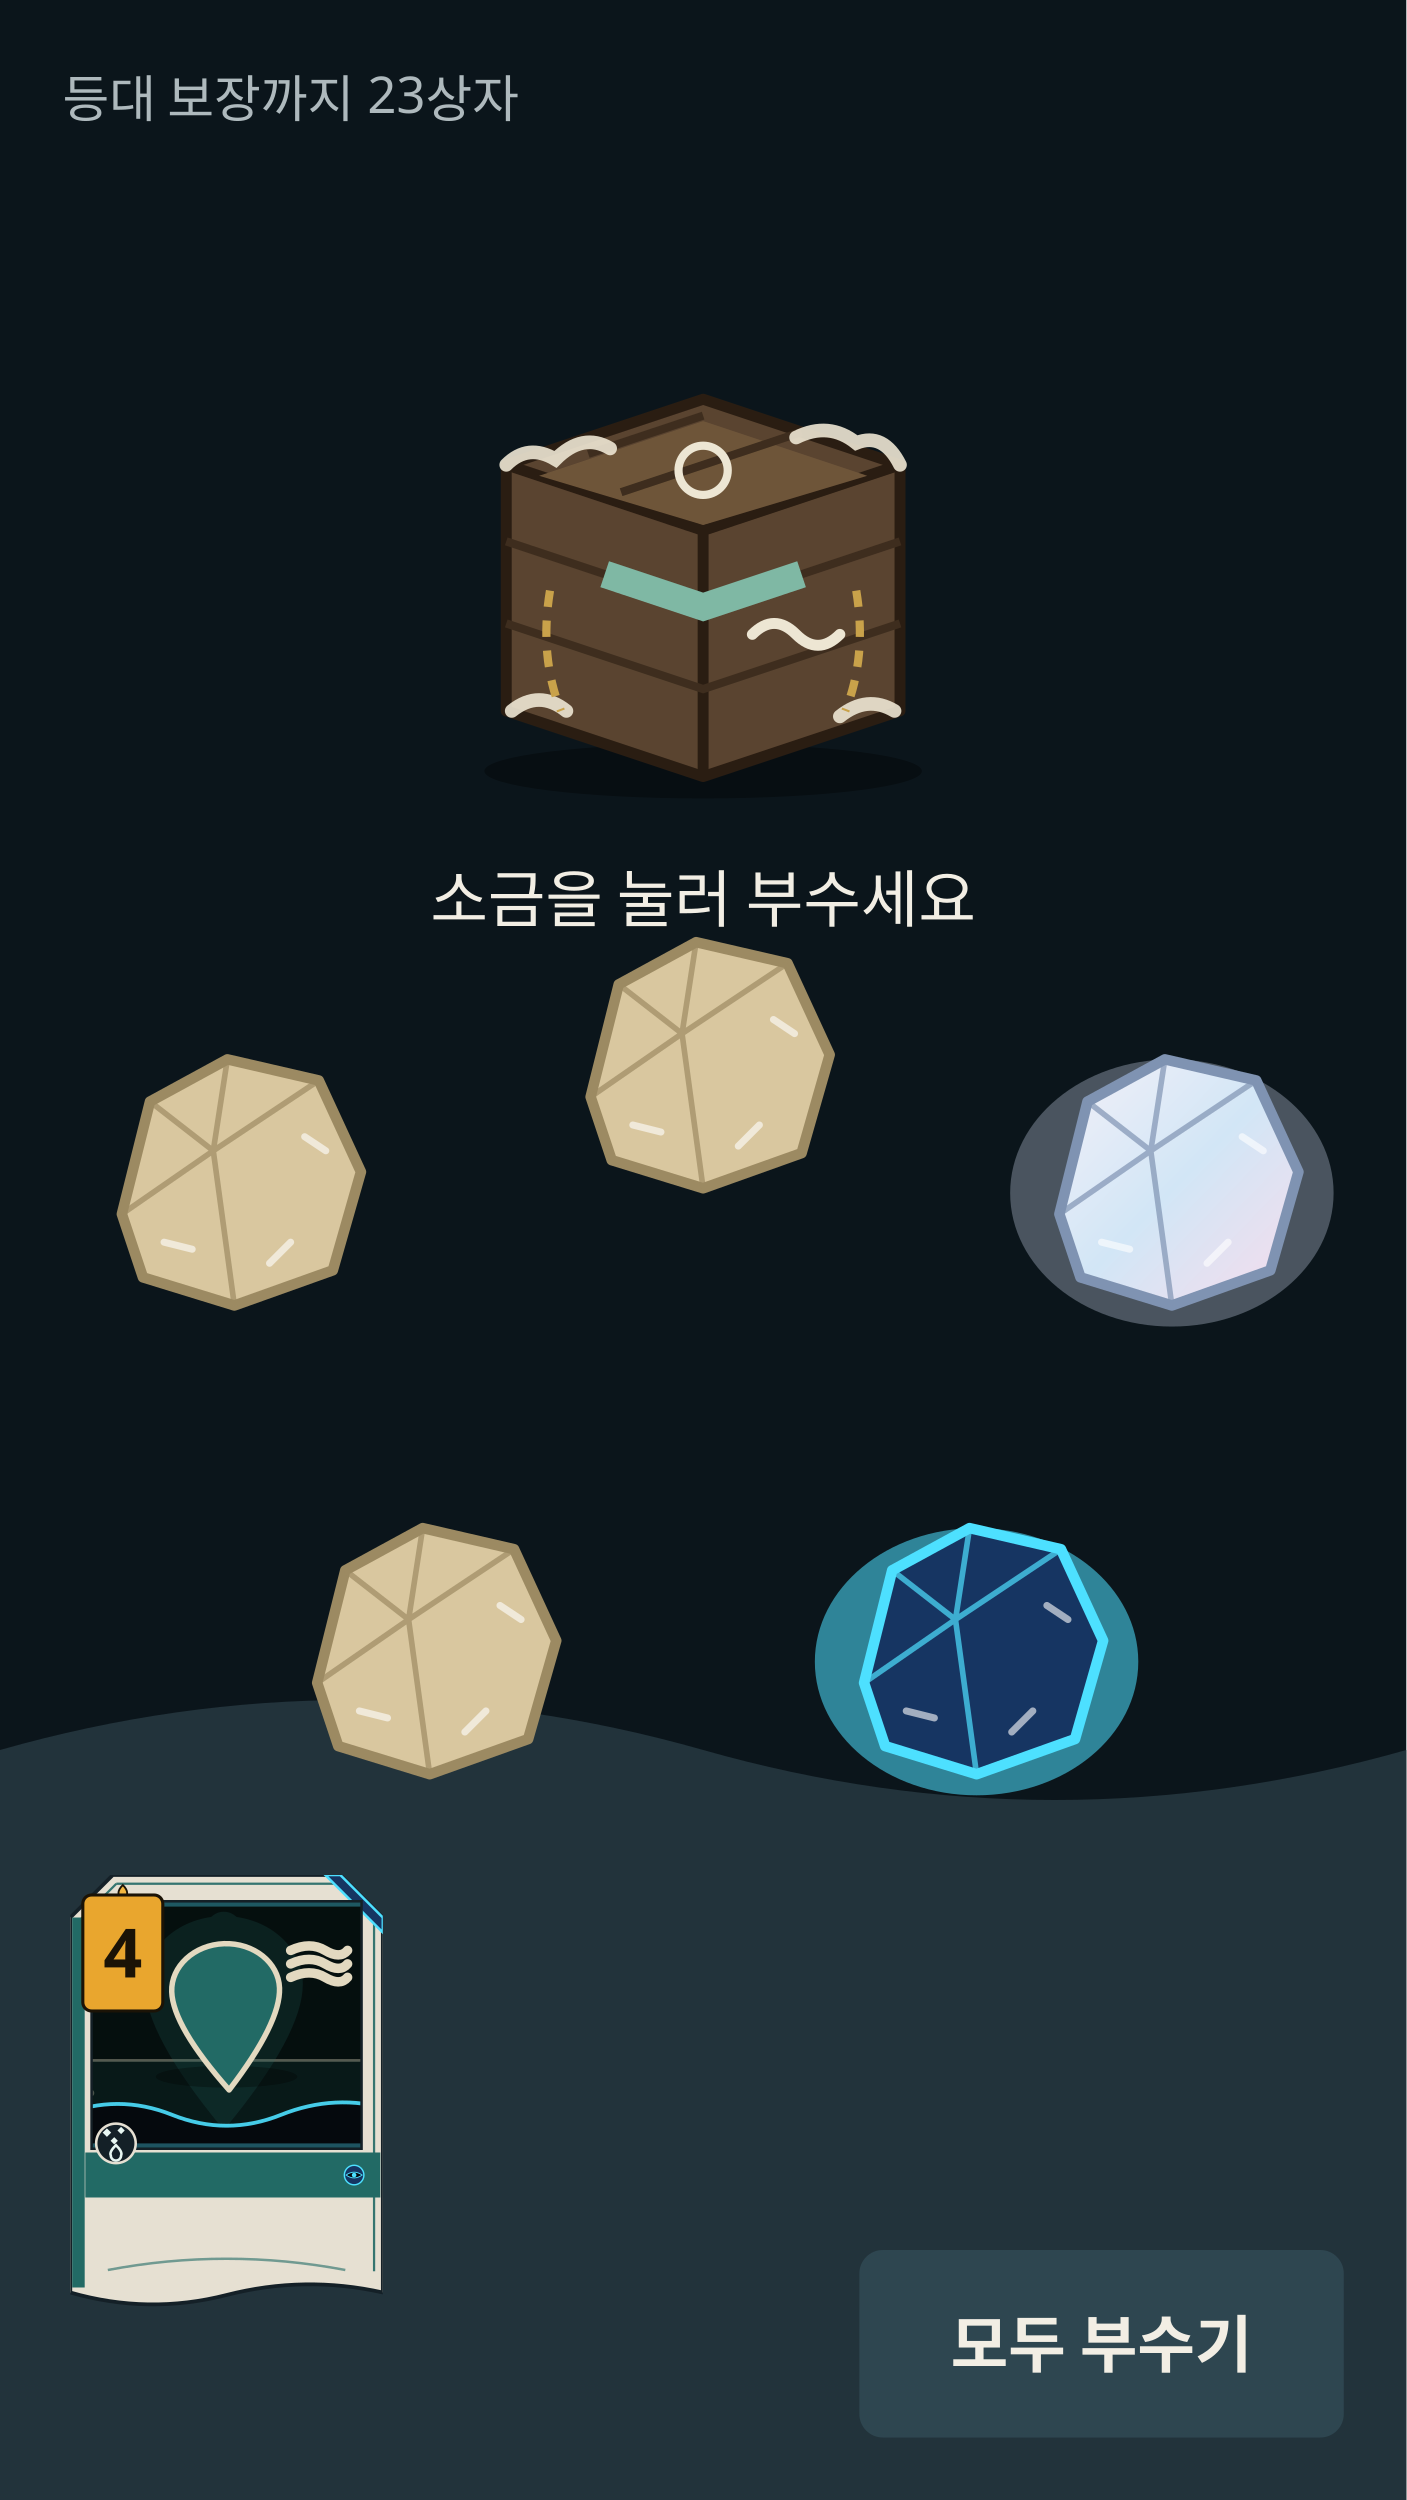
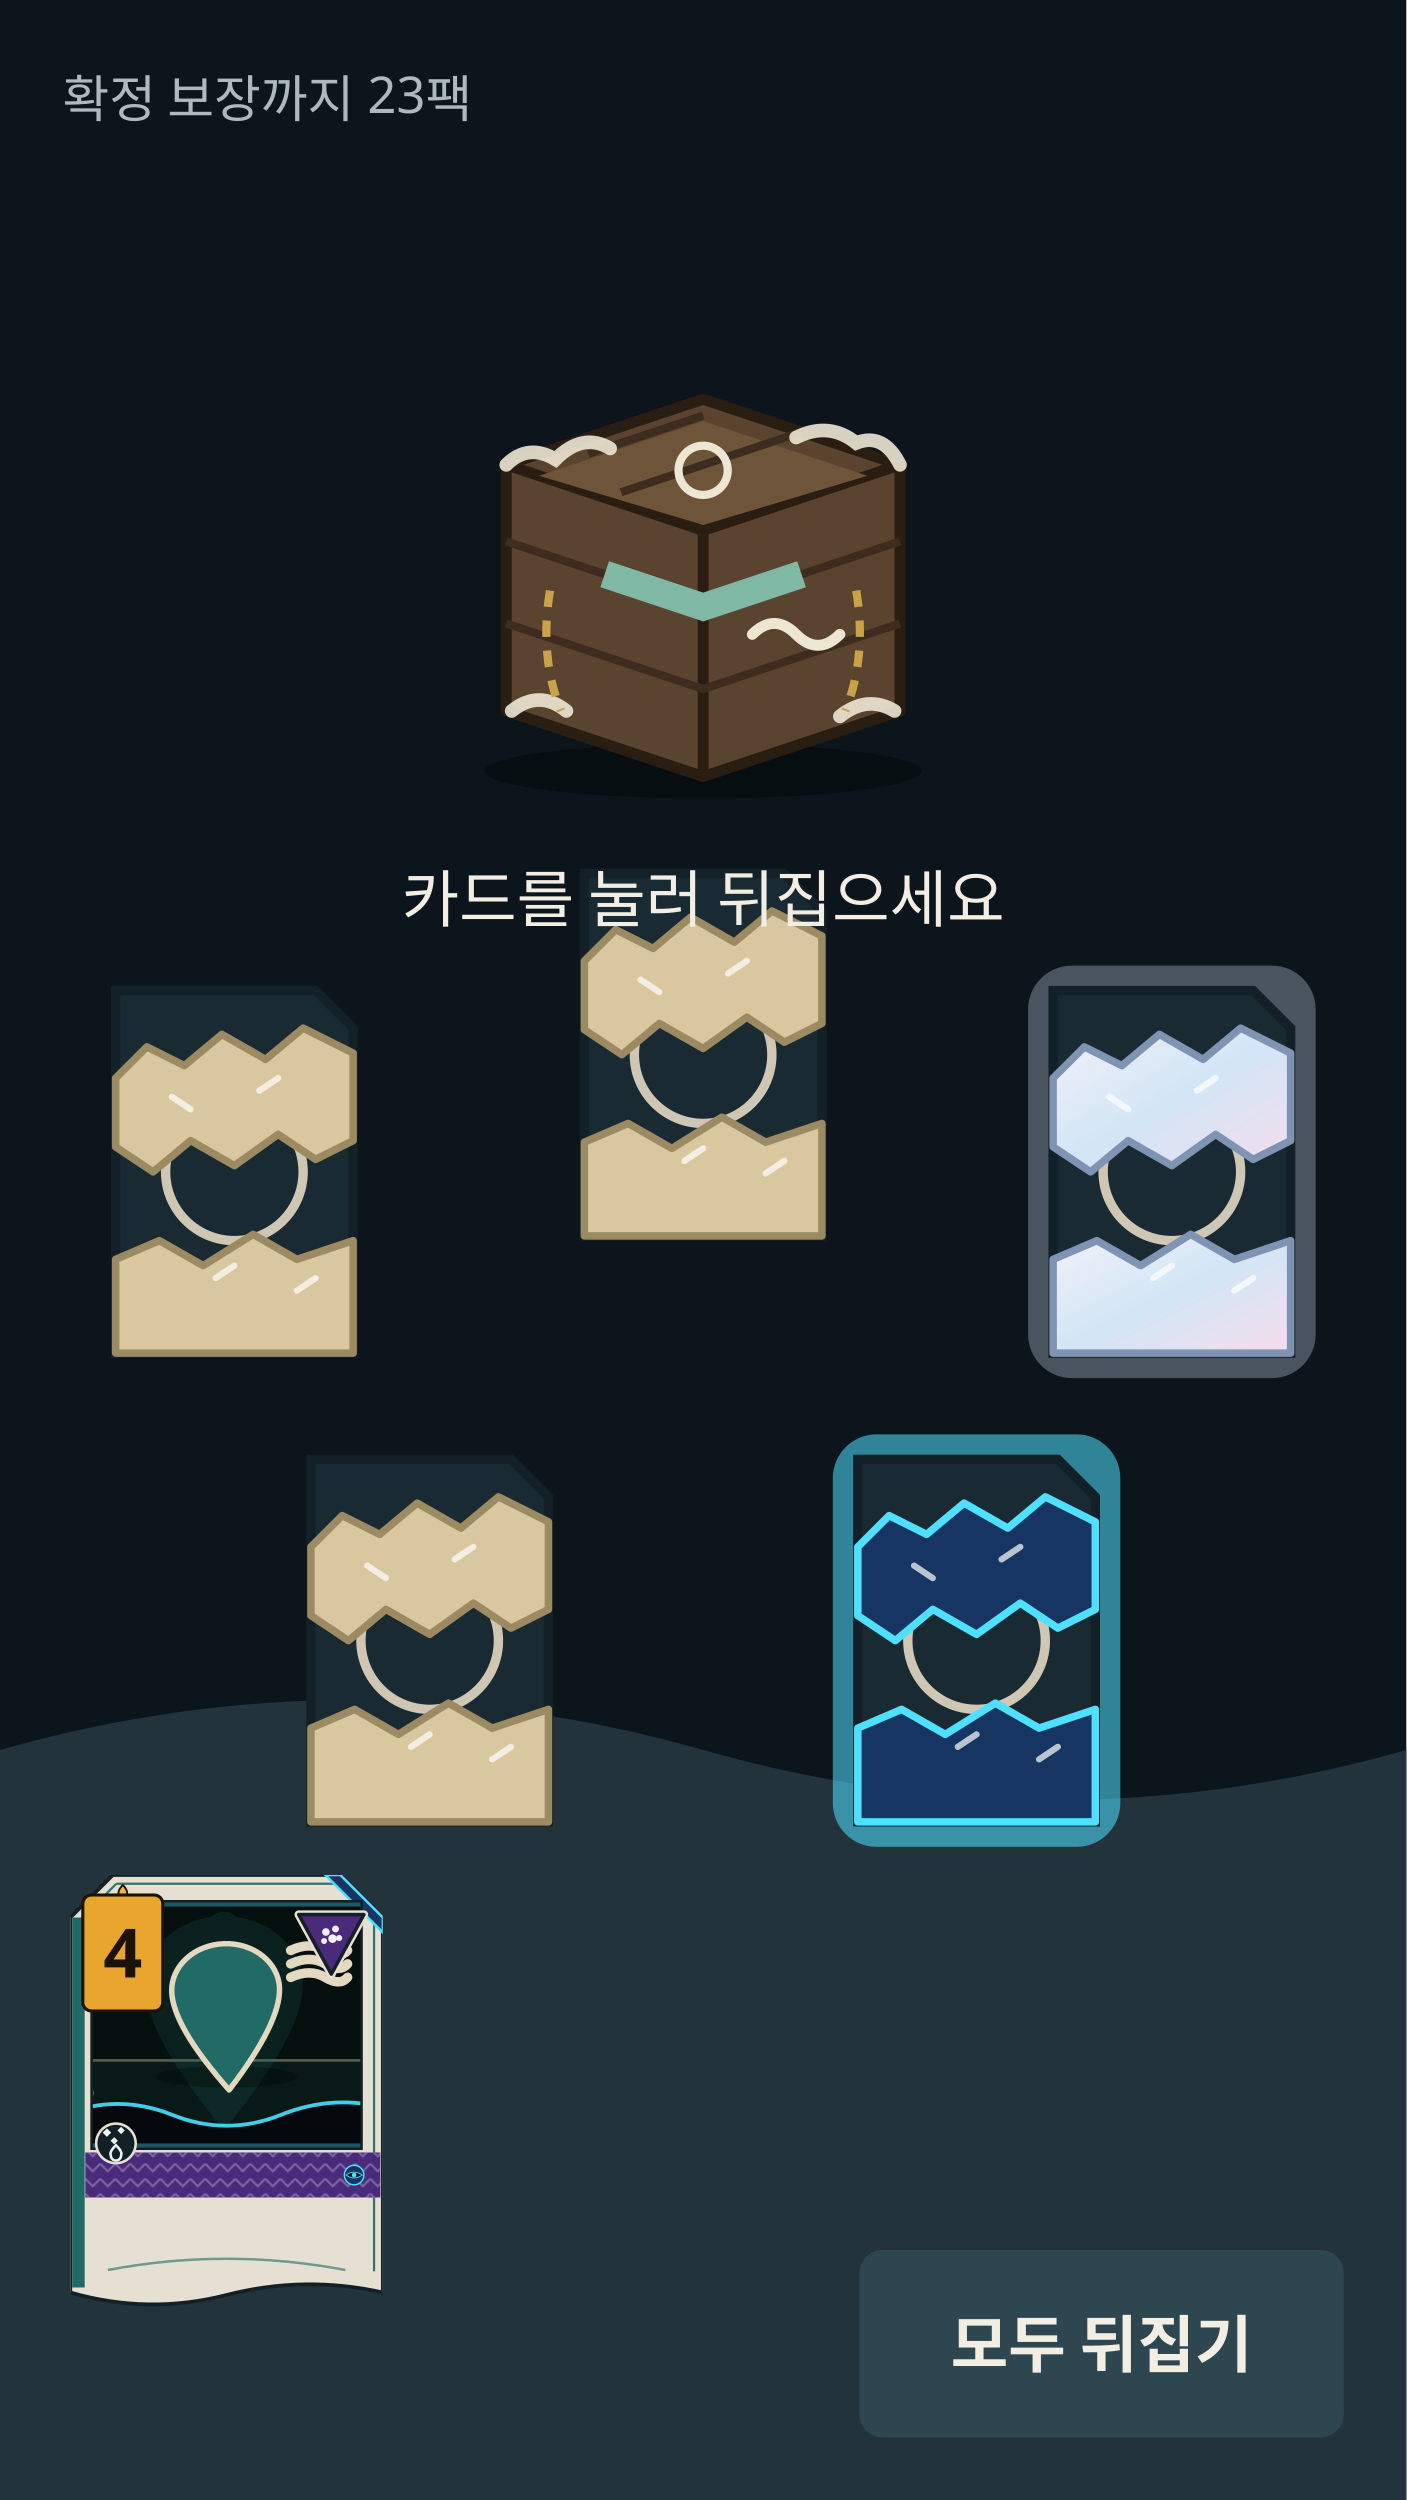
<svg xmlns="http://www.w3.org/2000/svg" viewBox="0 0 360 640" width="360" height="640">
  <rect width="360" height="640" fill="#0B151B" />
  <path d="M0 448Q90 422.4 180 448T360 448V640H0Z" fill="#22333B" />
  <svg x="110" y="70" width="140" height="140" viewBox="0 0 200 200">
    <ellipse cx="100" cy="182" rx="80" ry="10" fill="#000" opacity=".35" />
    <path d="M28 70L100 46L172 70V160L100 184L28 160Z" fill="#5A4430" stroke="#2A1D12" stroke-width="4" stroke-linejoin="round" />
    <path d="M28 70L100 94L172 70M100 94V184" fill="none" stroke="#2A1D12" stroke-width="4" />
    <path d="M28 98L100 122L172 98M28 128L100 152L172 128" fill="none" stroke="#3E2D1E" stroke-width="3" />
    <path d="M40 74L100 54L160 74L100 92Z" fill="#6E5539" />
    <path d="M58 66L100 52M70 80L136 58" stroke="#3E2D1E" stroke-width="3" />
    <path d="M28 70Q36 62 46 68Q56 58 66 64M134 60Q146 54 156 62Q166 58 172 70M30 160Q40 152 50 160M150 162Q160 154 170 160" fill="none" stroke="#EDE6D3" stroke-width="5" stroke-linecap="round" opacity=".9" />
    <path d="M64 110L100 122L136 110" fill="none" stroke="#7FB8A4" stroke-width="10" />
    <path d="M118 132Q126 124 134 132T150 132" fill="none" stroke="#EDE6D3" stroke-width="4" stroke-linecap="round" />
    <path d="M44 116Q40 140 48 160M156 116Q160 140 152 160" fill="none" stroke="#C9A24A" stroke-width="3" stroke-dasharray="6 5" />
    <circle cx="100" cy="72" r="9" fill="none" stroke="#EDE6D3" stroke-width="3" />
  </svg>
-   <svg x="15" y="255" width="90" height="90" viewBox="0 0 100 100">
+   <svg x="20" y="244" width="80" height="112" viewBox="0 0 100 140">
    <defs>
-       <linearGradient id="cg" x1="0" y1="0" x2="1" y2="1">
+       <linearGradient id="cg2" x1="0" y1="0" x2="1" y2="1">
        <stop offset="0" stop-color="#F3F0F8" />
        <stop offset=".5" stop-color="#D2E6F6" />
        <stop offset="1" stop-color="#F6DCEC" />
      </linearGradient>
    </defs>
-     <path d="M18 62L26 30L48 18L74 24L86 50L78 78L50 88L24 80Z" fill="#D9C79F" stroke="#9C8A62" stroke-width="3" stroke-linejoin="round" />
-     <path d="M26 30L44 44L48 18M44 44L74 24M44 44L50 88M44 44L18 62" fill="none" stroke="#9C8A62" stroke-width="1.6" opacity=".7" />
-     <path d="M30 70L38 72M60 76L66 70M70 40L76 44" stroke="#FFFFFF" stroke-width="2" opacity=".6" stroke-linecap="round" />
+     <path d="M12 12H76L88 24V128H12Z" fill="#1A2A33" stroke="#142027" stroke-width="3" />
+     <circle cx="50" cy="70" r="22" fill="none" stroke="#CFC7B4" stroke-width="3" />
+     <path d="M12 40L22 30L34 36L46 26L60 34L72 24L88 32V60L76 66L64 58L50 68L36 60L24 70L12 62Z" fill="#D9C79F" stroke="#9C8A62" stroke-width="2.4" stroke-linejoin="round" />
+     <path d="M12 98L26 92L40 100L56 90L70 98L88 92V128H12Z" fill="#D9C79F" stroke="#9C8A62" stroke-width="2.4" stroke-linejoin="round" />
+     <path d="M30 46L36 50M58 44L64 40M44 104L50 100M70 108L76 104" stroke="#FFFFFF" stroke-width="2" opacity=".7" stroke-linecap="round" />
  </svg>
-   <svg x="135" y="225" width="90" height="90" viewBox="0 0 100 100">
+   <svg x="140" y="214" width="80" height="112" viewBox="0 0 100 140">
    <defs>
-       <linearGradient id="cg" x1="0" y1="0" x2="1" y2="1">
+       <linearGradient id="cg2" x1="0" y1="0" x2="1" y2="1">
        <stop offset="0" stop-color="#F3F0F8" />
        <stop offset=".5" stop-color="#D2E6F6" />
        <stop offset="1" stop-color="#F6DCEC" />
      </linearGradient>
    </defs>
-     <path d="M18 62L26 30L48 18L74 24L86 50L78 78L50 88L24 80Z" fill="#D9C79F" stroke="#9C8A62" stroke-width="3" stroke-linejoin="round" />
-     <path d="M26 30L44 44L48 18M44 44L74 24M44 44L50 88M44 44L18 62" fill="none" stroke="#9C8A62" stroke-width="1.6" opacity=".7" />
-     <path d="M30 70L38 72M60 76L66 70M70 40L76 44" stroke="#FFFFFF" stroke-width="2" opacity=".6" stroke-linecap="round" />
+     <path d="M12 12H76L88 24V128H12Z" fill="#1A2A33" stroke="#142027" stroke-width="3" />
+     <circle cx="50" cy="70" r="22" fill="none" stroke="#CFC7B4" stroke-width="3" />
+     <path d="M12 40L22 30L34 36L46 26L60 34L72 24L88 32V60L76 66L64 58L50 68L36 60L24 70L12 62Z" fill="#D9C79F" stroke="#9C8A62" stroke-width="2.4" stroke-linejoin="round" />
+     <path d="M12 98L26 92L40 100L56 90L70 98L88 92V128H12Z" fill="#D9C79F" stroke="#9C8A62" stroke-width="2.4" stroke-linejoin="round" />
+     <path d="M30 46L36 50M58 44L64 40M44 104L50 100M70 108L76 104" stroke="#FFFFFF" stroke-width="2" opacity=".7" stroke-linecap="round" />
  </svg>
-   <svg x="255" y="255" width="90" height="90" viewBox="0 0 100 100">
+   <svg x="260" y="244" width="80" height="112" viewBox="0 0 100 140">
    <defs>
-       <linearGradient id="cg" x1="0" y1="0" x2="1" y2="1">
+       <linearGradient id="cg2" x1="0" y1="0" x2="1" y2="1">
        <stop offset="0" stop-color="#F3F0F8" />
        <stop offset=".5" stop-color="#D2E6F6" />
        <stop offset="1" stop-color="#F6DCEC" />
      </linearGradient>
    </defs>
-     <ellipse cx="50" cy="56" rx="46" ry="38" fill="#DDE9FF" opacity="0.3" />
-     <path d="M18 62L26 30L48 18L74 24L86 50L78 78L50 88L24 80Z" fill="url(#cg)" stroke="#7F93B2" stroke-width="3" stroke-linejoin="round" />
-     <path d="M26 30L44 44L48 18M44 44L74 24M44 44L50 88M44 44L18 62" fill="none" stroke="#7F93B2" stroke-width="1.6" opacity=".7" />
-     <path d="M30 70L38 72M60 76L66 70M70 40L76 44" stroke="#FFFFFF" stroke-width="2" opacity=".6" stroke-linecap="round" />
+     <rect x="4" y="4" width="92" height="132" rx="14" fill="#DDE9FF" opacity="0.3" />
+     <path d="M12 12H76L88 24V128H12Z" fill="#1A2A33" stroke="#142027" stroke-width="3" />
+     <circle cx="50" cy="70" r="22" fill="none" stroke="#CFC7B4" stroke-width="3" />
+     <path d="M12 40L22 30L34 36L46 26L60 34L72 24L88 32V60L76 66L64 58L50 68L36 60L24 70L12 62Z" fill="url(#cg2)" stroke="#7F93B2" stroke-width="2.4" stroke-linejoin="round" />
+     <path d="M12 98L26 92L40 100L56 90L70 98L88 92V128H12Z" fill="url(#cg2)" stroke="#7F93B2" stroke-width="2.4" stroke-linejoin="round" />
+     <path d="M30 46L36 50M58 44L64 40M44 104L50 100M70 108L76 104" stroke="#FFFFFF" stroke-width="2" opacity=".7" stroke-linecap="round" />
  </svg>
-   <svg x="65" y="375" width="90" height="90" viewBox="0 0 100 100">
+   <svg x="70" y="364" width="80" height="112" viewBox="0 0 100 140">
    <defs>
-       <linearGradient id="cg" x1="0" y1="0" x2="1" y2="1">
+       <linearGradient id="cg2" x1="0" y1="0" x2="1" y2="1">
        <stop offset="0" stop-color="#F3F0F8" />
        <stop offset=".5" stop-color="#D2E6F6" />
        <stop offset="1" stop-color="#F6DCEC" />
      </linearGradient>
    </defs>
-     <path d="M18 62L26 30L48 18L74 24L86 50L78 78L50 88L24 80Z" fill="#D9C79F" stroke="#9C8A62" stroke-width="3" stroke-linejoin="round" />
-     <path d="M26 30L44 44L48 18M44 44L74 24M44 44L50 88M44 44L18 62" fill="none" stroke="#9C8A62" stroke-width="1.6" opacity=".7" />
-     <path d="M30 70L38 72M60 76L66 70M70 40L76 44" stroke="#FFFFFF" stroke-width="2" opacity=".6" stroke-linecap="round" />
+     <path d="M12 12H76L88 24V128H12Z" fill="#1A2A33" stroke="#142027" stroke-width="3" />
+     <circle cx="50" cy="70" r="22" fill="none" stroke="#CFC7B4" stroke-width="3" />
+     <path d="M12 40L22 30L34 36L46 26L60 34L72 24L88 32V60L76 66L64 58L50 68L36 60L24 70L12 62Z" fill="#D9C79F" stroke="#9C8A62" stroke-width="2.4" stroke-linejoin="round" />
+     <path d="M12 98L26 92L40 100L56 90L70 98L88 92V128H12Z" fill="#D9C79F" stroke="#9C8A62" stroke-width="2.4" stroke-linejoin="round" />
+     <path d="M30 46L36 50M58 44L64 40M44 104L50 100M70 108L76 104" stroke="#FFFFFF" stroke-width="2" opacity=".7" stroke-linecap="round" />
  </svg>
-   <svg x="205" y="375" width="90" height="90" viewBox="0 0 100 100">
+   <svg x="210" y="364" width="80" height="112" viewBox="0 0 100 140">
    <defs>
-       <linearGradient id="cg" x1="0" y1="0" x2="1" y2="1">
+       <linearGradient id="cg2" x1="0" y1="0" x2="1" y2="1">
        <stop offset="0" stop-color="#F3F0F8" />
        <stop offset=".5" stop-color="#D2E6F6" />
        <stop offset="1" stop-color="#F6DCEC" />
      </linearGradient>
    </defs>
-     <ellipse cx="50" cy="56" rx="46" ry="38" fill="#4DE0FF" opacity="0.55" />
-     <path d="M18 62L26 30L48 18L74 24L86 50L78 78L50 88L24 80Z" fill="#163562" stroke="#4DE0FF" stroke-width="3" stroke-linejoin="round" />
-     <path d="M26 30L44 44L48 18M44 44L74 24M44 44L50 88M44 44L18 62" fill="none" stroke="#4DE0FF" stroke-width="1.6" opacity=".7" />
-     <path d="M30 70L38 72M60 76L66 70M70 40L76 44" stroke="#FFFFFF" stroke-width="2" opacity=".6" stroke-linecap="round" />
+     <rect x="4" y="4" width="92" height="132" rx="14" fill="#4DE0FF" opacity="0.55" />
+     <path d="M12 12H76L88 24V128H12Z" fill="#1A2A33" stroke="#142027" stroke-width="3" />
+     <circle cx="50" cy="70" r="22" fill="none" stroke="#CFC7B4" stroke-width="3" />
+     <path d="M12 40L22 30L34 36L46 26L60 34L72 24L88 32V60L76 66L64 58L50 68L36 60L24 70L12 62Z" fill="#163562" stroke="#4DE0FF" stroke-width="2.4" stroke-linejoin="round" />
+     <path d="M12 98L26 92L40 100L56 90L70 98L88 92V128H12Z" fill="#163562" stroke="#4DE0FF" stroke-width="2.4" stroke-linejoin="round" />
+     <path d="M30 46L36 50M58 44L64 40M44 104L50 100M70 108L76 104" stroke="#FFFFFF" stroke-width="2" opacity=".7" stroke-linecap="round" />
  </svg>
  <svg x="18" y="480" width="80" height="112" viewBox="0 0 250 350">
    <path d="M34 0H216L250 34V334Q187.5 320 125 336T0 334V34Z" fill="#E6E0D2" stroke="#142027" stroke-width="3" stroke-linejoin="round" />
    <path d="M36.8 7H213.2L243 36.8V317M7 317V36.8L36.8 7" fill="none" stroke="#226A65" stroke-opacity="0.9" stroke-width="1.8" />
    <rect x="1.5" y="34" width="10" height="296" fill="#226A65" />
    <path d="M204 0H216L250 34V46Z" fill="#163562" stroke="#4DE0FF" stroke-width="2" />
    <rect x="16" y="20" width="218" height="200" fill="#142027" />
    <svg x="18" y="22" width="214" height="196" viewBox="0 0 120 90" preserveAspectRatio="xMidYMid slice" overflow="hidden">
      <rect width="120" height="90" fill="#050F0E" />
      <path d="M0 58H120V90H0Z" fill="#226A65" fill-opacity=".12" />
      <path d="M0 58H120" stroke="#E3D9C0" stroke-opacity=".35" stroke-width="1" />
      <circle cx="113" cy="79" r="1.4" fill="#E3D9C0" fill-opacity=".3" />
      <circle cx="14" cy="86" r="1.4" fill="#E3D9C0" fill-opacity=".3" />
      <circle cx="16" cy="81" r="1.2" fill="#E3D9C0" fill-opacity=".3" />
      <circle cx="10" cy="70" r="1.4" fill="#E3D9C0" fill-opacity=".3" />
      <circle cx="101" cy="75" r="1.1" fill="#E3D9C0" fill-opacity=".3" />
      <circle cx="119" cy="86" r="1.3" fill="#E3D9C0" fill-opacity=".3" />
      <g opacity=".2">
        <g transform="translate(59.0 44.0) rotate(0) scale(40.0)" stroke-width="0.050" stroke-linejoin="round" stroke-linecap="round">
          <path d="M0 .95Q.7.1.7-.35A.7.6 0 0 0-.7-.35Q-.7.1 0 .95Z" fill="#226A65" stroke="#226A65" />
          <circle cx="0" cy="-.85" r=".14" fill="none" stroke="#226A65" />
        </g>
      </g>
      <ellipse cx="60" cy="64" rx="26" ry="4" fill="#000" fill-opacity=".3" />
      <g transform="translate(60.0 42.0) rotate(178) scale(28.3)" stroke-width="0.071" stroke-linejoin="round" stroke-linecap="round">
        <path d="M0-.95Q.7-.1.7.35A.7.6 0 0 1-.7.35Q-.7-.1 0-.95Z" fill="#226A65" stroke="#E3D9C0" />
      </g>
      <g transform="translate(94.0 22.0) rotate(0) scale(11.0)" stroke-width="0.182" stroke-linejoin="round" stroke-linecap="round">
        <path d="M-.95-.4Q-.3-.7.2-.4T.95-.4M-.95.05Q-.3-.25.2.05T.95.05M-.95.5Q-.3.2.2.5T.95.5" fill="none" stroke="#E3D9C0" stroke-width="0.318" />
      </g>
      <path d="M0 78Q20 70 40 78T80 78T120 76V90H0Z" fill="#05090D" />
      <path d="M0 78Q20 70 40 78T80 78T120 76" fill="none" stroke="#4DE0FF" stroke-width="1.4" stroke-opacity=".9" />
      <rect width="120" height="90" fill="none" stroke="#4DE0FF" stroke-opacity=".35" stroke-width="3" />
    </svg>
-     <rect x="12" y="222" width="236" height="36" fill="#226A65" />
+     <defs>
+       <pattern id="pat-debuff" width="12" height="12" patternUnits="userSpaceOnUse">
+         <g opacity="0.28">
+           <path d="M0 3L6 9L12 3" fill="none" stroke="#F4EEFF" stroke-width="1.8" />
+         </g>
+       </pattern>
+     </defs>
+     <rect x="12" y="222" width="236" height="36" fill="#4A2A7A" />
+     <rect x="12" y="222" width="236" height="36" fill="url(#pat-debuff)" />
+     <g transform="translate(181.6 26) scale(1.133333)">
+       <path d="M1 5H47L24 47Z" fill="none" stroke="#E6E0D2" stroke-width="6" stroke-linejoin="round" />
+       <path d="M1 5H47L24 47Z" fill="#4A2A7A" stroke="#142027" stroke-width="2.5" stroke-linejoin="round" />
+       <g transform="translate(24.0 19.0) rotate(0) scale(8.5)" stroke-width="0.235" stroke-linejoin="round" stroke-linecap="round">
+         <circle cx="-.45" cy="-.2" r=".2" fill="#F4EEFF" stroke="#F4EEFF" />
+         <circle cx=".35" cy="-.45" r=".17" fill="#F4EEFF" stroke="#F4EEFF" />
+         <circle cx=".1" cy=".35" r=".24" fill="#F4EEFF" stroke="#F4EEFF" />
+         <circle cx="-.6" cy=".55" r=".13" fill="#F4EEFF" stroke="#F4EEFF" />
+         <circle cx=".65" cy=".3" r=".14" fill="#F4EEFF" stroke="#F4EEFF" />
+       </g>
+     </g>
    <g transform="translate(216 229) scale(.46)">
      <circle cx="24" cy="24" r="17" fill="#163562" stroke="#4DE0FF" stroke-width="2.5" />
      <path d="M10 24Q24 14 38 24Q24 34 10 24Z" fill="#05090D" stroke="#4DE0FF" stroke-width="1.6" />
      <circle cx="24" cy="24" r="4" fill="#4DE0FF" />
    </g>
    <g transform="translate(20 198.2) scale(0.6875)">
      <circle cx="24" cy="24" r="23" fill="#142027" stroke="#E6E0D2" stroke-width="3" />
      <rect x="10" y="8" width="7" height="7" transform="rotate(45 13.5 11.5)" fill="#E8F7F2" />
      <rect x="27" y="6" width="6" height="6" transform="rotate(45 30 9)" fill="#E8F7F2" />
      <rect x="19" y="18" width="6" height="6" transform="rotate(45 22 21)" fill="#E8F7F2" />
      <path d="M24 26Q32 34 30 38A6 6 0 0 1 18 38Q16 34 24 26Z" fill="none" stroke="#E8F7F2" stroke-width="3" />
    </g>
    <g transform="translate(10 16)">
      <path d="M32 -8Q39 -1 32 4Q25 -1 32 -8Z" fill="#F4B740" stroke="#1B1306" stroke-width="1.5" />
      <rect width="64" height="92.8" rx="7" fill="#E9A62E" stroke="#1B1306" stroke-width="2.5" />
      <text x="32" y="65.984" text-anchor="middle" font-size="54.4" font-weight="800" fill="#1B1306" font-family="'Noto Sans KR','Malgun Gothic','Apple SD Gothic Neo',system-ui,sans-serif">4</text>
    </g>
    <path d="M30 316Q125 298 220 316" fill="none" stroke="#226A65" stroke-width="2" opacity=".6" />
  </svg>
-   <text x="180" y="236" text-anchor="middle" font-size="16" fill="#F2EEE4" font-family="'Noto Sans KR','Malgun Gothic','Apple SD Gothic Neo',system-ui,sans-serif">소금을 눌러 부수세요</text>
+   <text x="180" y="236" text-anchor="middle" font-size="16" fill="#F2EEE4" font-family="'Noto Sans KR','Malgun Gothic','Apple SD Gothic Neo',system-ui,sans-serif">카드를 눌러 뒤집으세요</text>
  <g transform="translate(220 576)">
    <rect width="124" height="48" rx="6" fill="#2E4650" />
-     <text x="62" y="30" text-anchor="middle" font-size="16" font-weight="700" fill="#F2EEE4" font-family="'Noto Sans KR','Malgun Gothic','Apple SD Gothic Neo',system-ui,sans-serif">모두 부수기</text>
+     <text x="62" y="30" text-anchor="middle" font-size="16" font-weight="700" fill="#F2EEE4" font-family="'Noto Sans KR','Malgun Gothic','Apple SD Gothic Neo',system-ui,sans-serif">모두 뒤집기</text>
  </g>
-   <text x="16" y="30" font-size="13" fill="#AEB9BD" font-family="'Noto Sans KR','Malgun Gothic','Apple SD Gothic Neo',system-ui,sans-serif">등대 보장까지 23상자</text>
+   <text x="16" y="30" font-size="13" fill="#AEB9BD" font-family="'Noto Sans KR','Malgun Gothic','Apple SD Gothic Neo',system-ui,sans-serif">확정 보장까지 23팩</text>
</svg>
